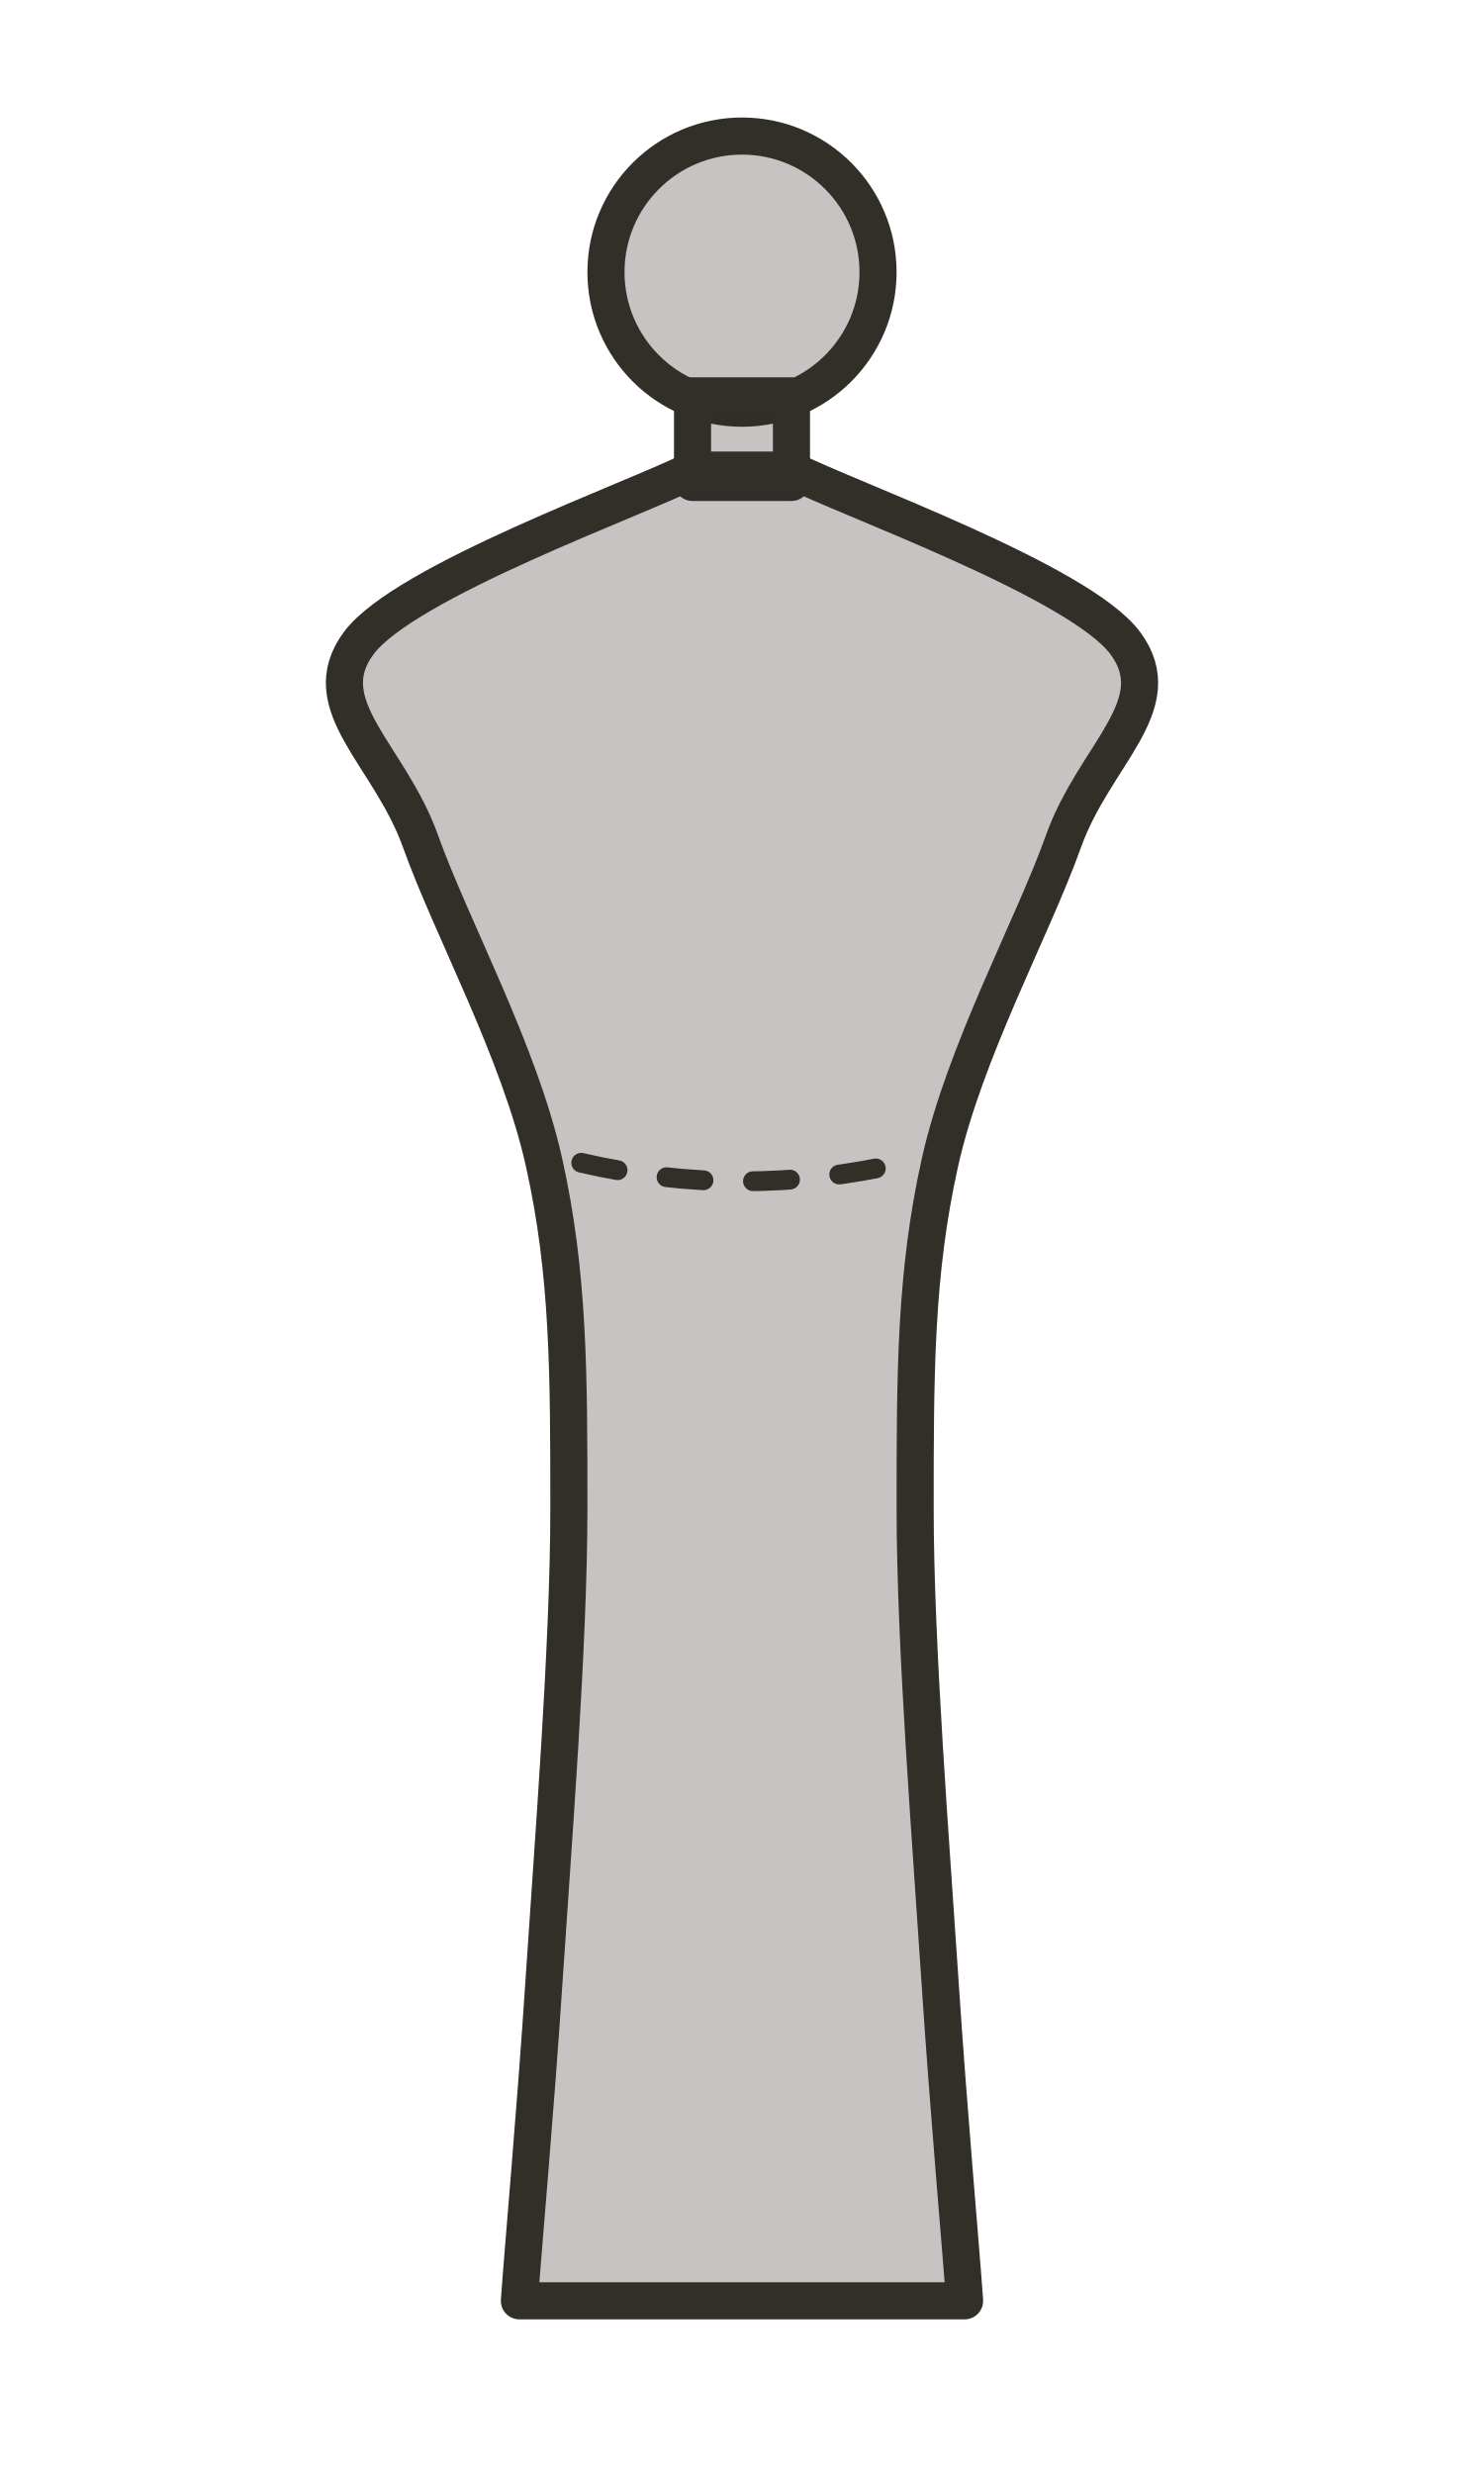
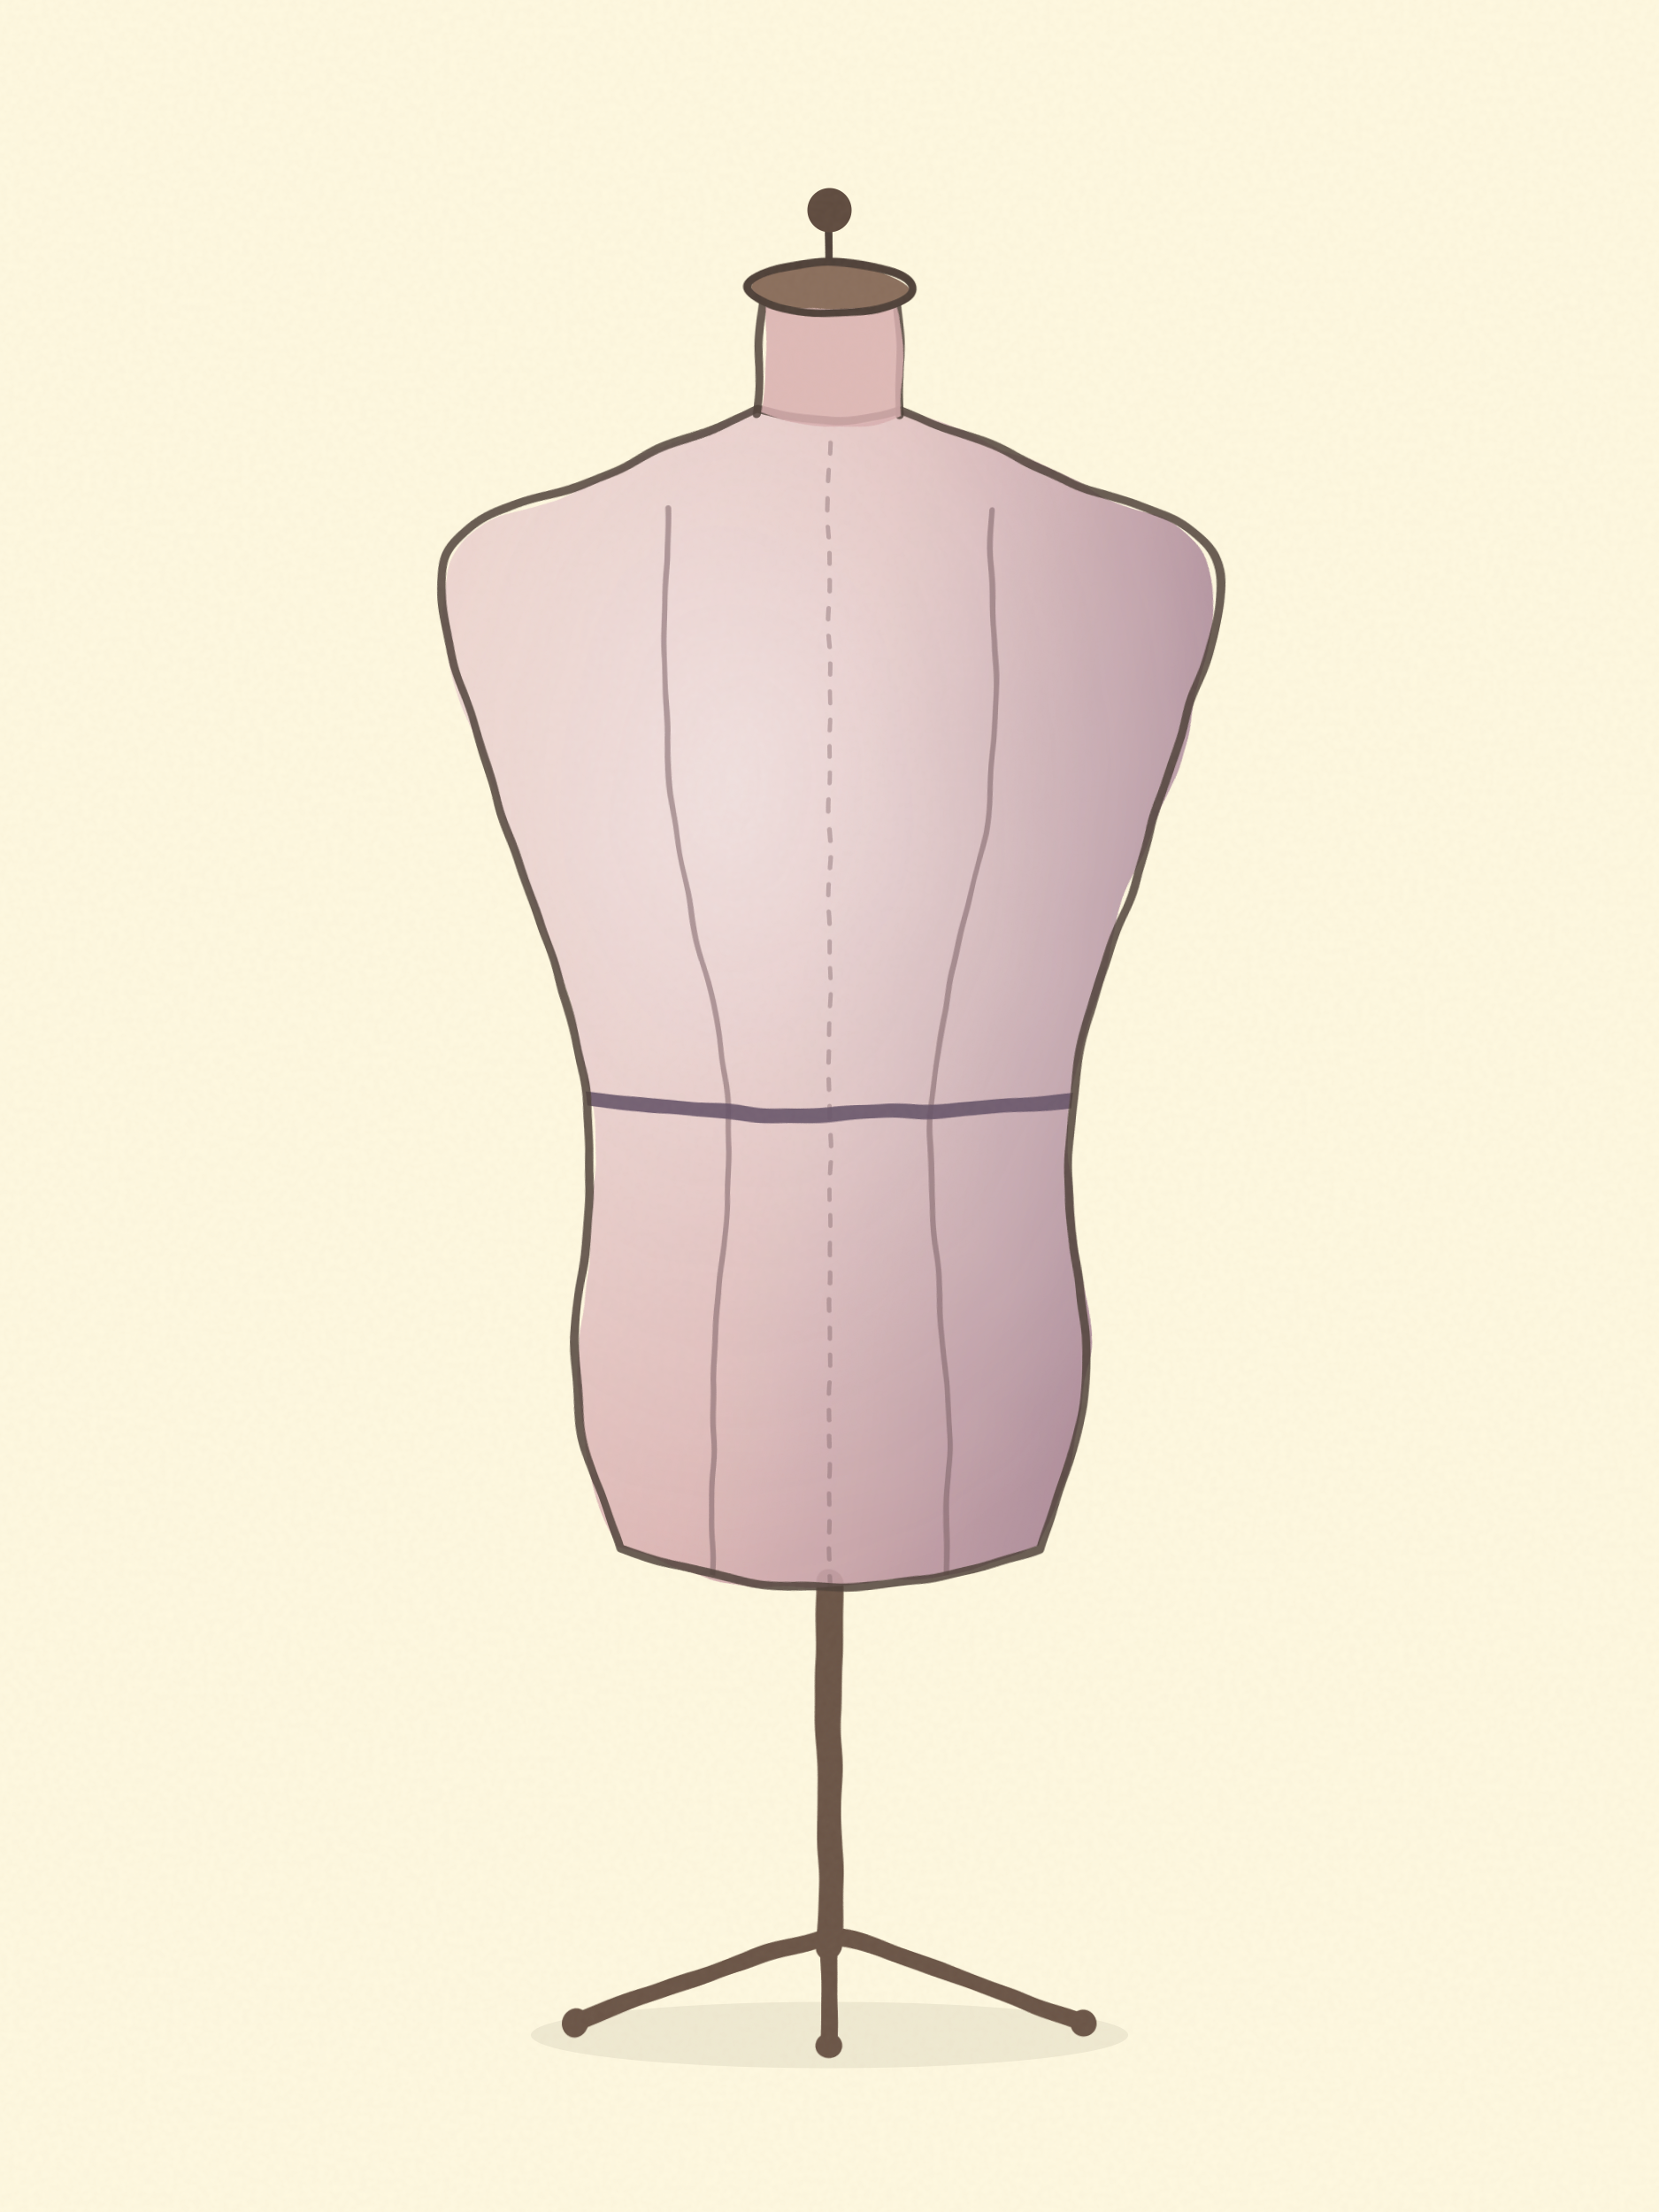
- <svg xmlns="http://www.w3.org/2000/svg" viewBox="0 0 120 200" width="120" height="200">
-   <g fill="#322E28" fill-opacity="0.28" stroke="#322E28" stroke-width="3" stroke-linecap="round" stroke-linejoin="round">
-     <circle cx="60" cy="22" r="11" />
-     <path d="M 56 32 L 56 39 L 64 39 L 64 32 Z" />
-     <path d="M 64.0 38.0 C 68.5 40.3 87.3 47.0 91.0 52.0 C 94.7 57.0 88.5 61.0 86.0 68.0 C 83.5 75.0 78.0 85.0 76.0 94.0 C 74.0 103.0 74.0 111.0 74.0 122.0 C 74.0 133.0 75.3 149.3 76.0 160.0 C 76.7 170.7 77.7 181.7 78.0 186.0 L 42.0 186.0 C 42.3 181.7 43.3 170.7 44.0 160.0 C 44.7 149.3 46.0 133.0 46.0 122.0 C 46.0 111.0 46.0 103.0 44.0 94.0 C 42.0 85.0 36.5 75.0 34.0 68.0 C 31.5 61.0 25.3 57.0 29.0 52.0 C 32.7 47.0 51.5 40.3 56.0 38.0 Z" />
-     <path d="M 47 94 Q 60 97 73 94" fill="none" stroke-dasharray="3 4" stroke-width="1.6" />
+ <svg xmlns="http://www.w3.org/2000/svg" viewBox="0 0 300 400" width="300" height="400">
+   <defs>
+     <linearGradient id="wash" x1="0" y1="0" x2="1" y2="0.3">
+       <stop offset="0" stop-color="#E9C9C3" />
+       <stop offset="0.55" stop-color="#D9AFB0" />
+       <stop offset="1" stop-color="#A88596" />
+     </linearGradient>
+     <radialGradient id="light" cx="0.38" cy="0.32" r="0.7">
+       <stop offset="0" stop-color="#FFFFFF" stop-opacity="0.55" />
+       <stop offset="1" stop-color="#FFFFFF" stop-opacity="0" />
+     </radialGradient>
+     <linearGradient id="wood" x1="0" y1="0" x2="1" y2="0">
+       <stop offset="0" stop-color="#8A6E5C" />
+       <stop offset="1" stop-color="#5E4A3E" />
+     </linearGradient>
+     <filter id="bleed" x="-10%" y="-10%" width="120%" height="120%">
+       <feTurbulence type="fractalNoise" baseFrequency="0.035" numOctaves="3" seed="4" result="n" />
+       <feDisplacementMap in="SourceGraphic" in2="n" scale="5" xChannelSelector="R" yChannelSelector="G" />
+     </filter>
+     <filter id="pencil" x="-10%" y="-10%" width="120%" height="120%">
+       <feTurbulence type="fractalNoise" baseFrequency="0.06" numOctaves="2" seed="7" result="g" />
+       <feDisplacementMap in="SourceGraphic" in2="g" scale="1.8" xChannelSelector="R" yChannelSelector="G" />
+     </filter>
+     <filter id="grain">
+       <feTurbulence type="fractalNoise" baseFrequency="0.8" numOctaves="2" seed="11" />
+       <feColorMatrix values="0 0 0 0 0.45  0 0 0 0 0.38  0 0 0 0 0.30  0 0 0 0.07 0" />
+     </filter>
+     <clipPath id="body">
+       <path d="M 137.0 74.0 C 131.9 76.2 116.1 82.3 106.6 87.0 C 97.1 91.7 82.8 92.5 80.0 102.0 C 77.2 111.5 85.7 128.0 90.0 144.0 C 94.3 160.0 103.7 180.3 106.0 198.0 C 108.3 215.7 103.0 236.3 104.0 250.0 C 105.0 263.7 110.7 275.0 112.0 280.0 Q 150.0 294.0 188.0 280.0 C 189.3 275.0 195.0 263.7 196.0 250.0 C 197.0 236.3 191.7 215.7 194.0 198.0 C 196.3 180.3 205.7 160.0 210.0 144.0 C 214.3 128.0 222.8 111.5 220.0 102.0 C 217.2 92.5 202.9 91.7 193.4 87.0 C 183.9 82.3 168.1 76.2 163.0 74.0 Q 150.0 78.0 137.0 74.0 Z" />
+     </clipPath>
+   </defs>
+   <rect width="300" height="400" fill="#FFF9E0" />
+   <ellipse cx="150" cy="368" rx="54" ry="6" fill="#6B5A50" opacity="0.10" />
+   <g filter="url(#pencil)" stroke="#5A4A40" stroke-linecap="round" fill="none">
+     <path d="M 150 286 L 150 352" stroke="#6A5446" stroke-width="4.5" />
+     <path d="M 150 350 Q 128 356 104 366 M 150 350 Q 172 356 196 366 M 150 350 L 150 370" stroke="#6A5446" stroke-width="3" />
+     <circle cx="104" cy="366" r="2.4" fill="#6A5446" stroke="none" />
+     <circle cx="196" cy="366" r="2.4" fill="#6A5446" stroke="none" />
+     <circle cx="150" cy="370" r="2.4" fill="#6A5446" stroke="none" />
  </g>
+   <g filter="url(#bleed)">
+     <path d="M 137.0 74.0 C 131.9 76.2 116.1 82.3 106.6 87.0 C 97.1 91.7 82.8 92.5 80.0 102.0 C 77.2 111.5 85.7 128.0 90.0 144.0 C 94.3 160.0 103.7 180.3 106.0 198.0 C 108.3 215.7 103.0 236.3 104.0 250.0 C 105.0 263.7 110.7 275.0 112.0 280.0 Q 150.0 294.0 188.0 280.0 C 189.3 275.0 195.0 263.7 196.0 250.0 C 197.0 236.3 191.7 215.7 194.0 198.0 C 196.3 180.3 205.7 160.0 210.0 144.0 C 214.3 128.0 222.8 111.5 220.0 102.0 C 217.2 92.5 202.9 91.7 193.4 87.0 C 183.9 82.3 168.1 76.2 163.0 74.0 Q 150.0 78.0 137.0 74.0 Z" fill="url(#wash)" opacity="0.92" />
+     <path d="M 137.0 74.0 C 131.9 76.2 116.1 82.3 106.6 87.0 C 97.1 91.7 82.8 92.5 80.0 102.0 C 77.2 111.5 85.7 128.0 90.0 144.0 C 94.3 160.0 103.7 180.3 106.0 198.0 C 108.3 215.7 103.0 236.3 104.0 250.0 C 105.0 263.7 110.7 275.0 112.0 280.0 Q 150.0 294.0 188.0 280.0 C 189.3 275.0 195.0 263.7 196.0 250.0 C 197.0 236.3 191.7 215.7 194.0 198.0 C 196.3 180.3 205.7 160.0 210.0 144.0 C 214.3 128.0 222.8 111.5 220.0 102.0 C 217.2 92.5 202.9 91.7 193.4 87.0 C 183.9 82.3 168.1 76.2 163.0 74.0 Q 150.0 78.0 137.0 74.0 Z" fill="url(#light)" />
+   </g>
+   <g clip-path="url(#body)" filter="url(#pencil)" fill="none" stroke-linecap="round">
+     <path d="M 120.6 92.0 C 120.7 100.7 119.4 126.3 121.2 144.0 C 123.0 161.7 130.2 180.3 131.5 198.0 C 132.8 215.7 129.3 235.3 128.8 250.0 C 128.4 264.7 128.8 280.0 128.8 286.0" stroke="#7A5E64" stroke-width="1" opacity="0.55" />
+     <path d="M 179.4 92.0 C 179.3 100.7 180.6 126.3 178.8 144.0 C 177.0 161.7 169.8 180.3 168.5 198.0 C 167.2 215.7 170.7 235.3 171.2 250.0 C 171.6 264.7 171.2 280.0 171.2 286.0" stroke="#7A5E64" stroke-width="1" opacity="0.55" />
+     <path d="M 150 80 L 150 288" stroke="#7A5E64" stroke-width="0.8" opacity="0.4" stroke-dasharray="2 3" />
+     <path d="M 102 198 Q 150 205 198 198" stroke="#675469" stroke-width="2.6" opacity="0.9" />
+   </g>
+   <g filter="url(#pencil)" fill="none" stroke="#4E4038" stroke-width="1.5" stroke-linejoin="round" stroke-linecap="round">
+     <path d="M 137.0 74.0 C 131.9 76.2 116.1 82.3 106.6 87.0 C 97.1 91.7 82.8 92.5 80.0 102.0 C 77.2 111.5 85.7 128.0 90.0 144.0 C 94.3 160.0 103.7 180.3 106.0 198.0 C 108.3 215.7 103.0 236.3 104.0 250.0 C 105.0 263.7 110.7 275.0 112.0 280.0 Q 150.0 294.0 188.0 280.0 C 189.3 275.0 195.0 263.7 196.0 250.0 C 197.0 236.3 191.7 215.7 194.0 198.0 C 196.3 180.3 205.7 160.0 210.0 144.0 C 214.3 128.0 222.8 111.5 220.0 102.0 C 217.2 92.5 202.9 91.7 193.4 87.0 C 183.9 82.3 168.1 76.2 163.0 74.0 Q 150.0 78.0 137.0 74.0 Z" opacity="0.85" />
+     <path d="M 137 75 L 138 52 M 163 75 L 162 52" opacity="0.85" />
+   </g>
+   <g filter="url(#bleed)">
+     <path d="M 138 52 L 162 52 L 163 75 Q 150 78 137 75 Z" fill="#D9AFB0" opacity="0.85" />
+     <ellipse cx="150" cy="52" rx="15" ry="4.5" fill="#8A6E5C" />
+   </g>
+   <g filter="url(#pencil)" stroke="#4E4038" stroke-width="1.4" fill="none">
+     <ellipse cx="150" cy="52" rx="15" ry="4.5" />
+     <path d="M 150 47.5 L 150 40" />
+   </g>
+   <circle cx="150" cy="38" r="4" fill="#5E4A3E" />
+   <rect width="300" height="400" filter="url(#grain)" />
</svg>
